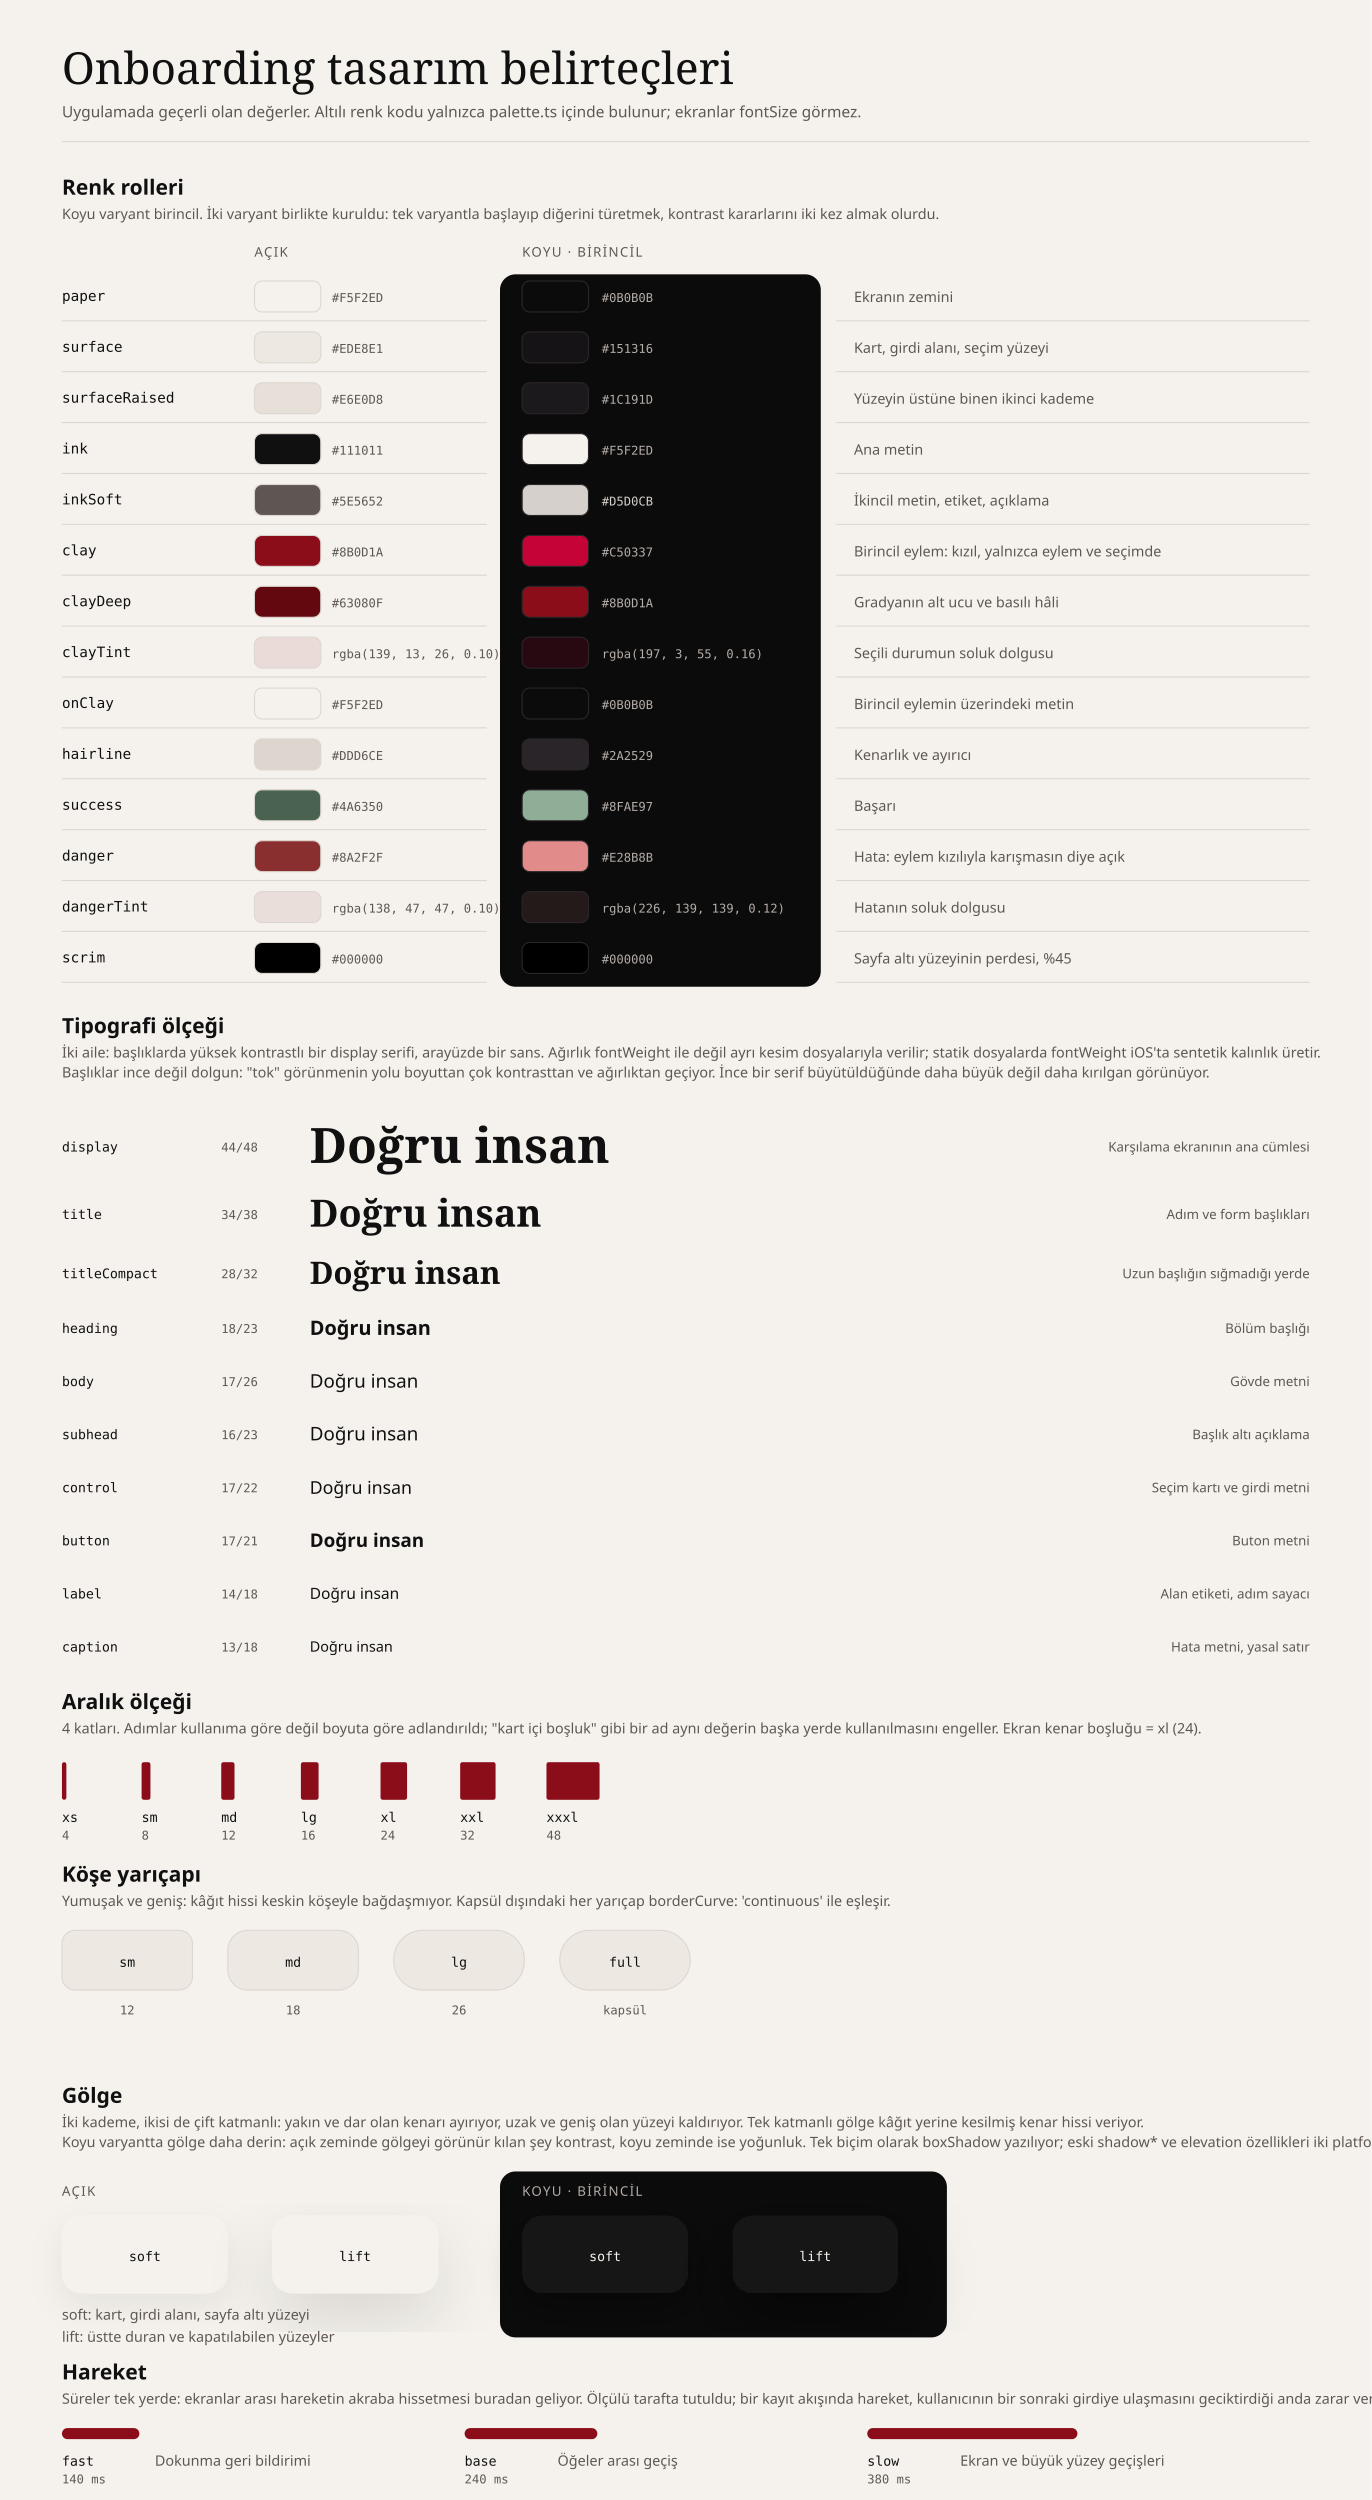
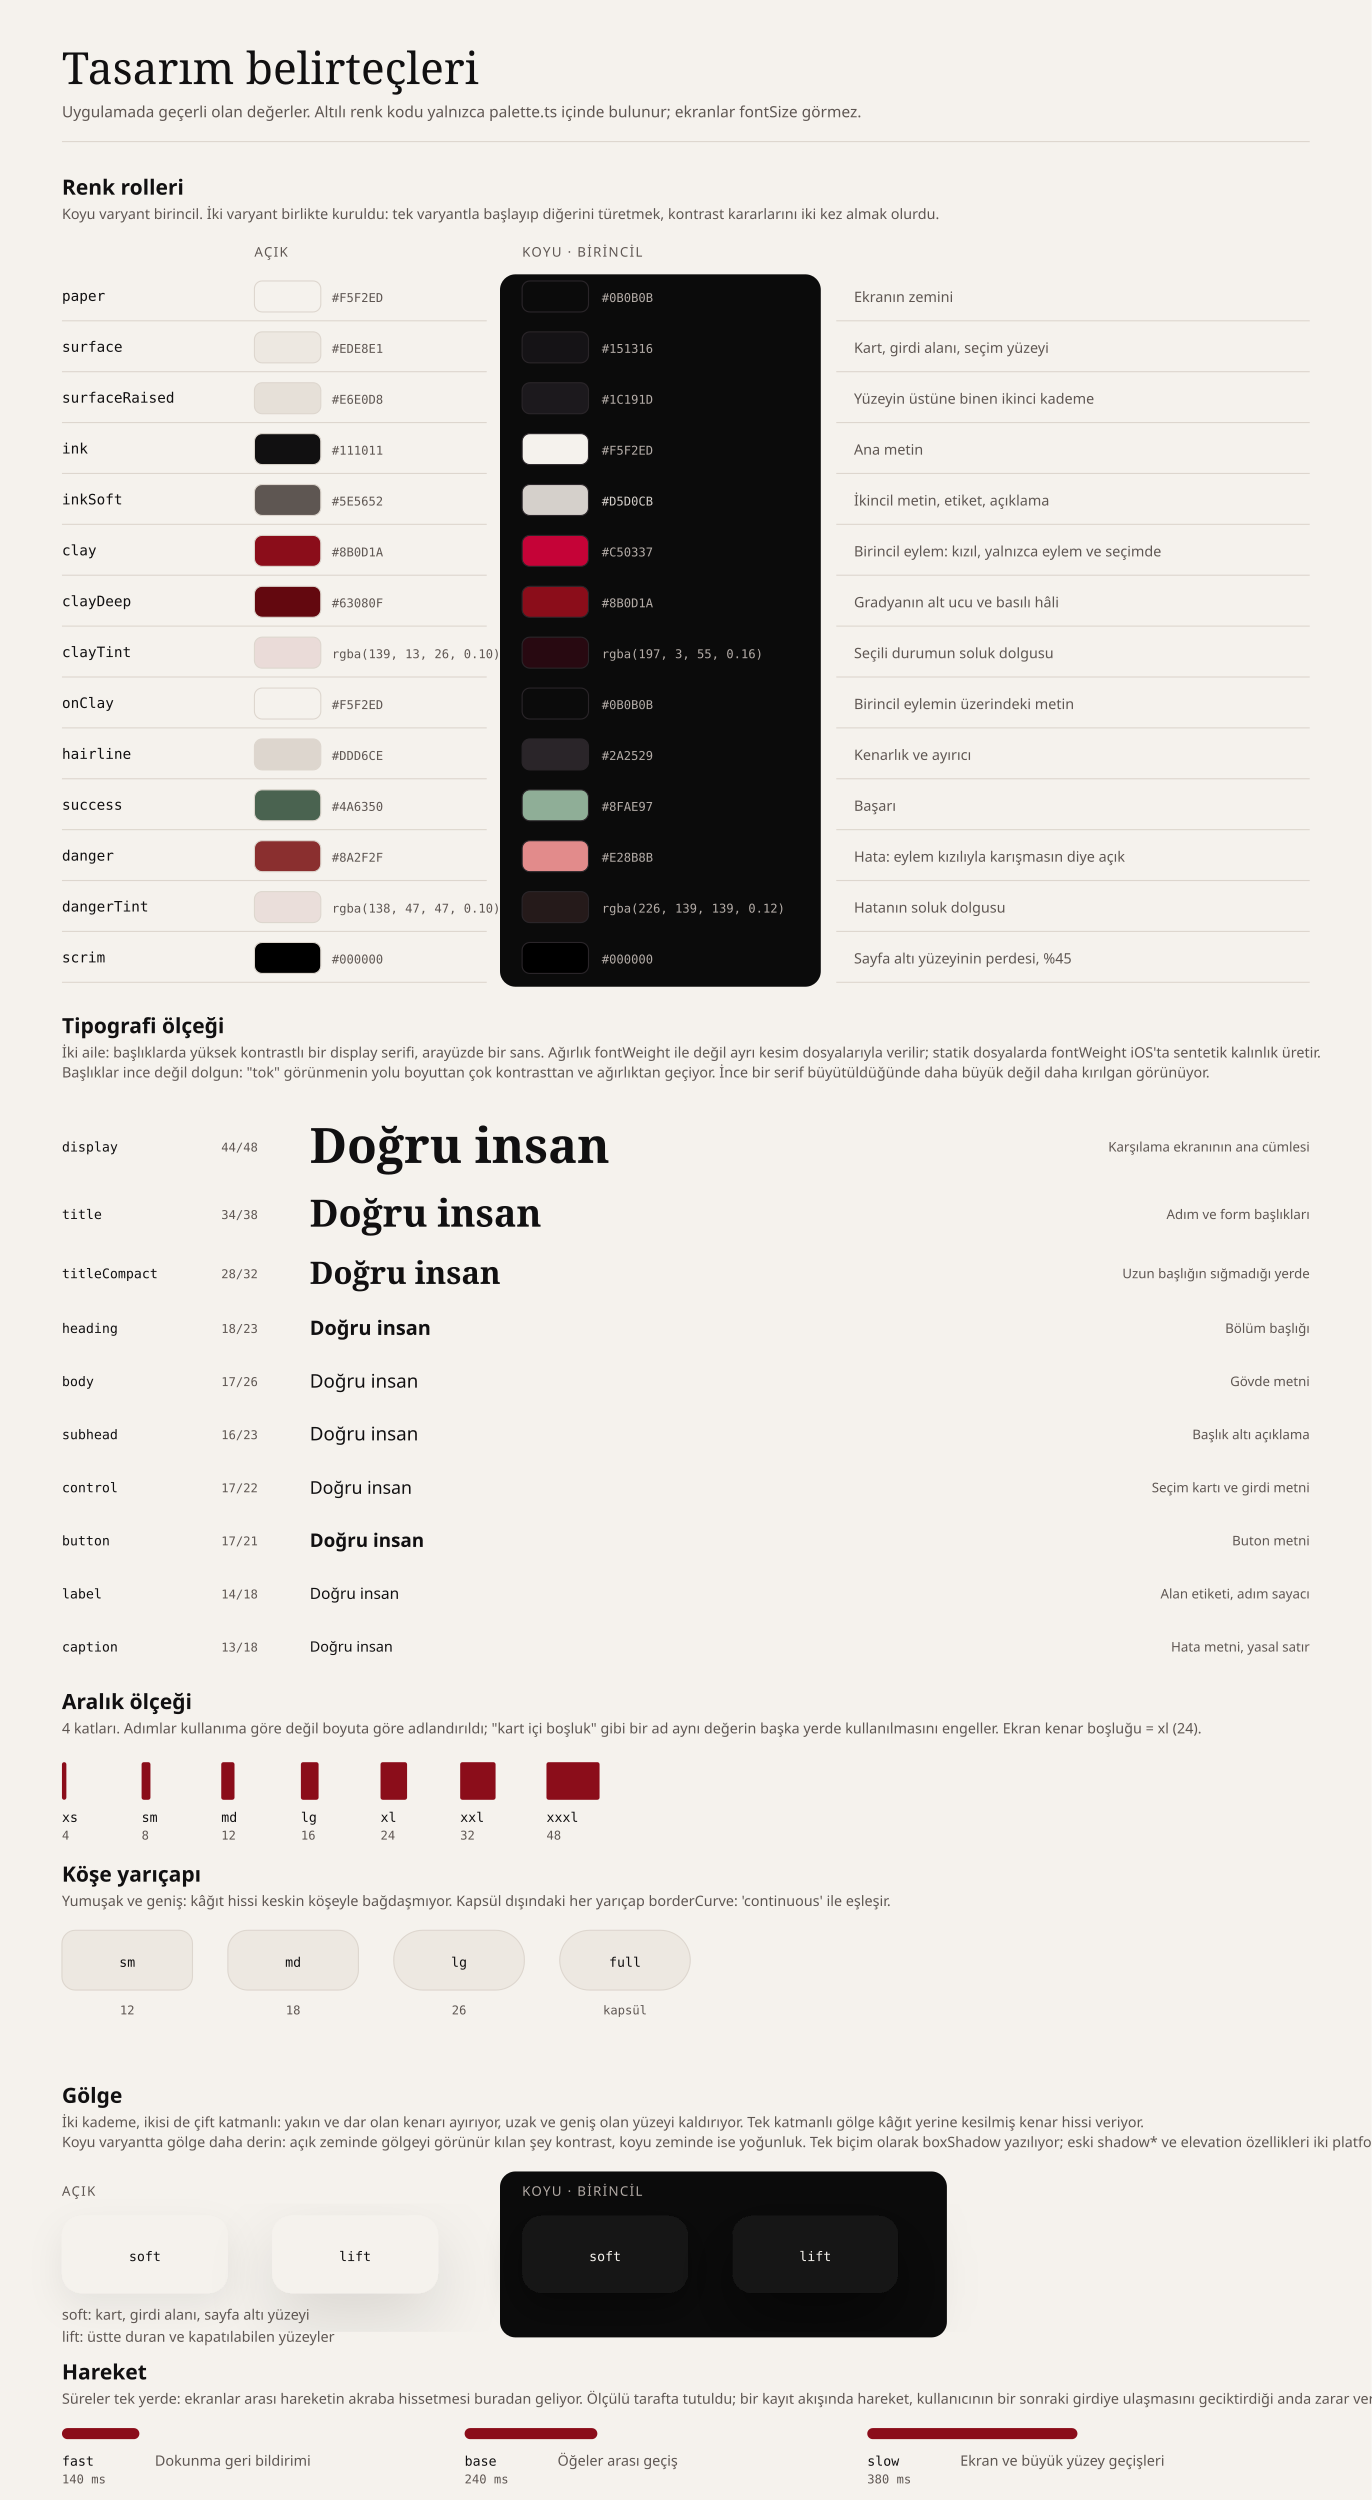
<svg xmlns="http://www.w3.org/2000/svg" width="1240" height="2260" viewBox="0 0 1240 2260" font-family="'Figtree','Segoe UI',system-ui,-apple-system,sans-serif">
  <rect width="1240" height="2260" fill="#F5F2ED" />
-   <text x="56" y="76" font-family="'Fraunces','Iowan Old Style',Georgia,serif" font-size="40" fill="#111011">Onboarding tasarım belirteçleri</text>
+   <text x="56" y="76" font-family="'Fraunces','Iowan Old Style',Georgia,serif" font-size="40" fill="#111011">Tasarım belirteçleri</text>
  <text x="56" y="106" font-size="14" fill="#5E5652">Uygulamada geçerli olan değerler. Altılı renk kodu yalnızca palette.ts içinde bulunur; ekranlar fontSize görmez.</text>
  <line x1="56" y1="128" x2="1184" y2="128" stroke="#DDD6CE" stroke-width="1" />
  <text x="56" y="176" font-size="19" font-weight="600" fill="#111011">Renk rolleri</text>
  <text x="56" y="198" font-size="13" fill="#5E5652">Koyu varyant birincil. İki varyant birlikte kuruldu: tek varyantla başlayıp diğerini türetmek, kontrast kararlarını iki kez almak olurdu.</text>
  <text x="230" y="232" font-size="12" letter-spacing="1.2" fill="#5E5652">AÇIK</text>
  <text x="472" y="232" font-size="12" letter-spacing="1.2" fill="#5E5652">KOYU · BİRİNCİL</text>
  <rect x="452" y="248" width="290" height="644" rx="14" fill="#0B0B0B" />
  <text x="56" y="272" font-family="'SF Mono',Consolas,'Roboto Mono',monospace" font-size="13" fill="#111011">paper</text>
  <rect x="230" y="254" width="60" height="28" rx="7" fill="#F5F2ED" stroke="#DDD6CE" />
  <text x="300" y="273" font-family="'SF Mono',Consolas,'Roboto Mono',monospace" font-size="11" fill="#5E5652">#F5F2ED</text>
  <rect x="472" y="254" width="60" height="28" rx="7" fill="#0B0B0B" stroke="#2A2529" />
  <text x="544" y="273" font-family="'SF Mono',Consolas,'Roboto Mono',monospace" font-size="11" fill="#B5ADA8">#0B0B0B</text>
  <text x="772" y="273" font-size="13" fill="#5E5652">Ekranın zemini</text>
  <line x1="56" y1="290" x2="440" y2="290" stroke="#DDD6CE" />
  <line x1="756" y1="290" x2="1184" y2="290" stroke="#DDD6CE" />
  <text x="56" y="318" font-family="'SF Mono',Consolas,'Roboto Mono',monospace" font-size="13" fill="#111011">surface</text>
  <rect x="230" y="300" width="60" height="28" rx="7" fill="#EDE8E1" stroke="#DDD6CE" />
  <text x="300" y="319" font-family="'SF Mono',Consolas,'Roboto Mono',monospace" font-size="11" fill="#5E5652">#EDE8E1</text>
  <rect x="472" y="300" width="60" height="28" rx="7" fill="#151316" stroke="#2A2529" />
  <text x="544" y="319" font-family="'SF Mono',Consolas,'Roboto Mono',monospace" font-size="11" fill="#B5ADA8">#151316</text>
  <text x="772" y="319" font-size="13" fill="#5E5652">Kart, girdi alanı, seçim yüzeyi</text>
  <line x1="56" y1="336" x2="440" y2="336" stroke="#DDD6CE" />
  <line x1="756" y1="336" x2="1184" y2="336" stroke="#DDD6CE" />
  <text x="56" y="364" font-family="'SF Mono',Consolas,'Roboto Mono',monospace" font-size="13" fill="#111011">surfaceRaised</text>
  <rect x="230" y="346" width="60" height="28" rx="7" fill="#E6E0D8" stroke="#DDD6CE" />
  <text x="300" y="365" font-family="'SF Mono',Consolas,'Roboto Mono',monospace" font-size="11" fill="#5E5652">#E6E0D8</text>
  <rect x="472" y="346" width="60" height="28" rx="7" fill="#1C191D" stroke="#2A2529" />
  <text x="544" y="365" font-family="'SF Mono',Consolas,'Roboto Mono',monospace" font-size="11" fill="#B5ADA8">#1C191D</text>
  <text x="772" y="365" font-size="13" fill="#5E5652">Yüzeyin üstüne binen ikinci kademe</text>
  <line x1="56" y1="382" x2="440" y2="382" stroke="#DDD6CE" />
  <line x1="756" y1="382" x2="1184" y2="382" stroke="#DDD6CE" />
  <text x="56" y="410" font-family="'SF Mono',Consolas,'Roboto Mono',monospace" font-size="13" fill="#111011">ink</text>
  <rect x="230" y="392" width="60" height="28" rx="7" fill="#111011" stroke="#DDD6CE" />
  <text x="300" y="411" font-family="'SF Mono',Consolas,'Roboto Mono',monospace" font-size="11" fill="#5E5652">#111011</text>
  <rect x="472" y="392" width="60" height="28" rx="7" fill="#F5F2ED" stroke="#2A2529" />
  <text x="544" y="411" font-family="'SF Mono',Consolas,'Roboto Mono',monospace" font-size="11" fill="#B5ADA8">#F5F2ED</text>
  <text x="772" y="411" font-size="13" fill="#5E5652">Ana metin</text>
  <line x1="56" y1="428" x2="440" y2="428" stroke="#DDD6CE" />
  <line x1="756" y1="428" x2="1184" y2="428" stroke="#DDD6CE" />
  <text x="56" y="456" font-family="'SF Mono',Consolas,'Roboto Mono',monospace" font-size="13" fill="#111011">inkSoft</text>
  <rect x="230" y="438" width="60" height="28" rx="7" fill="#5E5652" stroke="#DDD6CE" />
  <text x="300" y="457" font-family="'SF Mono',Consolas,'Roboto Mono',monospace" font-size="11" fill="#5E5652">#5E5652</text>
  <rect x="472" y="438" width="60" height="28" rx="7" fill="#D5D0CB" stroke="#2A2529" />
  <text x="544" y="457" font-family="'SF Mono',Consolas,'Roboto Mono',monospace" font-size="11" fill="#D5D0CB">#D5D0CB</text>
  <text x="772" y="457" font-size="13" fill="#5E5652">İkincil metin, etiket, açıklama</text>
  <line x1="56" y1="474" x2="440" y2="474" stroke="#DDD6CE" />
  <line x1="756" y1="474" x2="1184" y2="474" stroke="#DDD6CE" />
  <text x="56" y="502" font-family="'SF Mono',Consolas,'Roboto Mono',monospace" font-size="13" fill="#111011">clay</text>
  <rect x="230" y="484" width="60" height="28" rx="7" fill="#8B0D1A" stroke="#DDD6CE" />
  <text x="300" y="503" font-family="'SF Mono',Consolas,'Roboto Mono',monospace" font-size="11" fill="#5E5652">#8B0D1A</text>
  <rect x="472" y="484" width="60" height="28" rx="7" fill="#C50337" stroke="#2A2529" />
  <text x="544" y="503" font-family="'SF Mono',Consolas,'Roboto Mono',monospace" font-size="11" fill="#B5ADA8">#C50337</text>
  <text x="772" y="503" font-size="13" fill="#5E5652">Birincil eylem: kızıl, yalnızca eylem ve seçimde</text>
  <line x1="56" y1="520" x2="440" y2="520" stroke="#DDD6CE" />
  <line x1="756" y1="520" x2="1184" y2="520" stroke="#DDD6CE" />
  <text x="56" y="548" font-family="'SF Mono',Consolas,'Roboto Mono',monospace" font-size="13" fill="#111011">clayDeep</text>
  <rect x="230" y="530" width="60" height="28" rx="7" fill="#63080F" stroke="#DDD6CE" />
  <text x="300" y="549" font-family="'SF Mono',Consolas,'Roboto Mono',monospace" font-size="11" fill="#5E5652">#63080F</text>
  <rect x="472" y="530" width="60" height="28" rx="7" fill="#8B0D1A" stroke="#2A2529" />
  <text x="544" y="549" font-family="'SF Mono',Consolas,'Roboto Mono',monospace" font-size="11" fill="#B5ADA8">#8B0D1A</text>
  <text x="772" y="549" font-size="13" fill="#5E5652">Gradyanın alt ucu ve basılı hâli</text>
  <line x1="56" y1="566" x2="440" y2="566" stroke="#DDD6CE" />
  <line x1="756" y1="566" x2="1184" y2="566" stroke="#DDD6CE" />
  <text x="56" y="594" font-family="'SF Mono',Consolas,'Roboto Mono',monospace" font-size="13" fill="#111011">clayTint</text>
  <rect x="230" y="576" width="60" height="28" rx="7" fill="rgba(139, 13, 26, 0.10)" stroke="#DDD6CE" />
  <text x="300" y="595" font-family="'SF Mono',Consolas,'Roboto Mono',monospace" font-size="11" fill="#5E5652">rgba(139, 13, 26, 0.10)</text>
  <rect x="472" y="576" width="60" height="28" rx="7" fill="rgba(197, 3, 55, 0.16)" stroke="#2A2529" />
  <text x="544" y="595" font-family="'SF Mono',Consolas,'Roboto Mono',monospace" font-size="11" fill="#B5ADA8">rgba(197, 3, 55, 0.16)</text>
  <text x="772" y="595" font-size="13" fill="#5E5652">Seçili durumun soluk dolgusu</text>
  <line x1="56" y1="612" x2="440" y2="612" stroke="#DDD6CE" />
  <line x1="756" y1="612" x2="1184" y2="612" stroke="#DDD6CE" />
  <text x="56" y="640" font-family="'SF Mono',Consolas,'Roboto Mono',monospace" font-size="13" fill="#111011">onClay</text>
  <rect x="230" y="622" width="60" height="28" rx="7" fill="#F5F2ED" stroke="#DDD6CE" />
  <text x="300" y="641" font-family="'SF Mono',Consolas,'Roboto Mono',monospace" font-size="11" fill="#5E5652">#F5F2ED</text>
  <rect x="472" y="622" width="60" height="28" rx="7" fill="#0B0B0B" stroke="#2A2529" />
  <text x="544" y="641" font-family="'SF Mono',Consolas,'Roboto Mono',monospace" font-size="11" fill="#B5ADA8">#0B0B0B</text>
  <text x="772" y="641" font-size="13" fill="#5E5652">Birincil eylemin üzerindeki metin</text>
  <line x1="56" y1="658" x2="440" y2="658" stroke="#DDD6CE" />
  <line x1="756" y1="658" x2="1184" y2="658" stroke="#DDD6CE" />
  <text x="56" y="686" font-family="'SF Mono',Consolas,'Roboto Mono',monospace" font-size="13" fill="#111011">hairline</text>
  <rect x="230" y="668" width="60" height="28" rx="7" fill="#DDD6CE" stroke="#DDD6CE" />
  <text x="300" y="687" font-family="'SF Mono',Consolas,'Roboto Mono',monospace" font-size="11" fill="#5E5652">#DDD6CE</text>
  <rect x="472" y="668" width="60" height="28" rx="7" fill="#2A2529" stroke="#2A2529" />
  <text x="544" y="687" font-family="'SF Mono',Consolas,'Roboto Mono',monospace" font-size="11" fill="#B5ADA8">#2A2529</text>
  <text x="772" y="687" font-size="13" fill="#5E5652">Kenarlık ve ayırıcı</text>
  <line x1="56" y1="704" x2="440" y2="704" stroke="#DDD6CE" />
  <line x1="756" y1="704" x2="1184" y2="704" stroke="#DDD6CE" />
  <text x="56" y="732" font-family="'SF Mono',Consolas,'Roboto Mono',monospace" font-size="13" fill="#111011">success</text>
  <rect x="230" y="714" width="60" height="28" rx="7" fill="#4A6350" stroke="#DDD6CE" />
  <text x="300" y="733" font-family="'SF Mono',Consolas,'Roboto Mono',monospace" font-size="11" fill="#5E5652">#4A6350</text>
  <rect x="472" y="714" width="60" height="28" rx="7" fill="#8FAE97" stroke="#2A2529" />
  <text x="544" y="733" font-family="'SF Mono',Consolas,'Roboto Mono',monospace" font-size="11" fill="#B5ADA8">#8FAE97</text>
  <text x="772" y="733" font-size="13" fill="#5E5652">Başarı</text>
  <line x1="56" y1="750" x2="440" y2="750" stroke="#DDD6CE" />
  <line x1="756" y1="750" x2="1184" y2="750" stroke="#DDD6CE" />
  <text x="56" y="778" font-family="'SF Mono',Consolas,'Roboto Mono',monospace" font-size="13" fill="#111011">danger</text>
  <rect x="230" y="760" width="60" height="28" rx="7" fill="#8A2F2F" stroke="#DDD6CE" />
  <text x="300" y="779" font-family="'SF Mono',Consolas,'Roboto Mono',monospace" font-size="11" fill="#5E5652">#8A2F2F</text>
  <rect x="472" y="760" width="60" height="28" rx="7" fill="#E28B8B" stroke="#2A2529" />
  <text x="544" y="779" font-family="'SF Mono',Consolas,'Roboto Mono',monospace" font-size="11" fill="#B5ADA8">#E28B8B</text>
  <text x="772" y="779" font-size="13" fill="#5E5652">Hata: eylem kızılıyla karışmasın diye açık</text>
  <line x1="56" y1="796" x2="440" y2="796" stroke="#DDD6CE" />
  <line x1="756" y1="796" x2="1184" y2="796" stroke="#DDD6CE" />
  <text x="56" y="824" font-family="'SF Mono',Consolas,'Roboto Mono',monospace" font-size="13" fill="#111011">dangerTint</text>
  <rect x="230" y="806" width="60" height="28" rx="7" fill="rgba(138, 47, 47, 0.10)" stroke="#DDD6CE" />
  <text x="300" y="825" font-family="'SF Mono',Consolas,'Roboto Mono',monospace" font-size="11" fill="#5E5652">rgba(138, 47, 47, 0.10)</text>
  <rect x="472" y="806" width="60" height="28" rx="7" fill="rgba(226, 139, 139, 0.12)" stroke="#2A2529" />
  <text x="544" y="825" font-family="'SF Mono',Consolas,'Roboto Mono',monospace" font-size="11" fill="#B5ADA8">rgba(226, 139, 139, 0.12)</text>
  <text x="772" y="825" font-size="13" fill="#5E5652">Hatanın soluk dolgusu</text>
  <line x1="56" y1="842" x2="440" y2="842" stroke="#DDD6CE" />
  <line x1="756" y1="842" x2="1184" y2="842" stroke="#DDD6CE" />
  <text x="56" y="870" font-family="'SF Mono',Consolas,'Roboto Mono',monospace" font-size="13" fill="#111011">scrim</text>
  <rect x="230" y="852" width="60" height="28" rx="7" fill="#000000" stroke="#DDD6CE" />
  <text x="300" y="871" font-family="'SF Mono',Consolas,'Roboto Mono',monospace" font-size="11" fill="#5E5652">#000000</text>
  <rect x="472" y="852" width="60" height="28" rx="7" fill="#000000" stroke="#2A2529" />
  <text x="544" y="871" font-family="'SF Mono',Consolas,'Roboto Mono',monospace" font-size="11" fill="#B5ADA8">#000000</text>
  <text x="772" y="871" font-size="13" fill="#5E5652">Sayfa altı yüzeyinin perdesi, %45</text>
  <line x1="56" y1="888" x2="440" y2="888" stroke="#DDD6CE" />
  <line x1="756" y1="888" x2="1184" y2="888" stroke="#DDD6CE" />
  <text x="56" y="934" font-size="19" font-weight="600" fill="#111011">Tipografi ölçeği</text>
  <text x="56" y="956" font-size="13" fill="#5E5652">İki aile: başlıklarda yüksek kontrastlı bir display serifi, arayüzde bir sans. Ağırlık fontWeight ile değil ayrı kesim dosyalarıyla verilir; statik dosyalarda fontWeight iOS'ta sentetik kalınlık üretir.</text>
  <text x="56" y="974" font-size="13" fill="#5E5652">Başlıklar ince değil dolgun: "tok" görünmenin yolu boyuttan çok kontrasttan ve ağırlıktan geçiyor. İnce bir serif büyütüldüğünde daha büyük değil daha kırılgan görünüyor.</text>
  <text x="56" y="1041" font-family="'SF Mono',Consolas,'Roboto Mono',monospace" font-size="12" fill="#111011">display</text>
  <text x="200" y="1041" font-family="'SF Mono',Consolas,'Roboto Mono',monospace" font-size="11" fill="#5E5652">44/48</text>
  <text x="280" y="1051.28" font-family="'Fraunces','Iowan Old Style',Georgia,serif" font-size="44" font-weight="600" fill="#111011">Doğru insan</text>
  <text x="1184" y="1041" text-anchor="end" font-size="12" fill="#5E5652">Karşılama ekranının ana cümlesi</text>
  <text x="56" y="1102" font-family="'SF Mono',Consolas,'Roboto Mono',monospace" font-size="12" fill="#111011">title</text>
  <text x="200" y="1102" font-family="'SF Mono',Consolas,'Roboto Mono',monospace" font-size="11" fill="#5E5652">34/38</text>
  <text x="280" y="1108.88" font-family="'Fraunces','Iowan Old Style',Georgia,serif" font-size="34" font-weight="600" fill="#111011">Doğru insan</text>
  <text x="1184" y="1102" text-anchor="end" font-size="12" fill="#5E5652">Adım ve form başlıkları</text>
  <text x="56" y="1155.5" font-family="'SF Mono',Consolas,'Roboto Mono',monospace" font-size="12" fill="#111011">titleCompact</text>
  <text x="200" y="1155.5" font-family="'SF Mono',Consolas,'Roboto Mono',monospace" font-size="11" fill="#5E5652">28/32</text>
  <text x="280" y="1160.68" font-family="'Fraunces','Iowan Old Style',Georgia,serif" font-size="28" font-weight="600" fill="#111011">Doğru insan</text>
  <text x="1184" y="1155.5" text-anchor="end" font-size="12" fill="#5E5652">Uzun başlığın sığmadığı yerde</text>
  <text x="56" y="1205" font-family="'SF Mono',Consolas,'Roboto Mono',monospace" font-size="12" fill="#111011">heading</text>
  <text x="200" y="1205" font-family="'SF Mono',Consolas,'Roboto Mono',monospace" font-size="11" fill="#5E5652">18/23</text>
  <text x="280" y="1206.78" font-family="'Figtree','Segoe UI',system-ui,-apple-system,sans-serif" font-size="18" font-weight="600" fill="#111011">Doğru insan</text>
  <text x="1184" y="1205" text-anchor="end" font-size="12" fill="#5E5652">Bölüm başlığı</text>
  <text x="56" y="1253" font-family="'SF Mono',Consolas,'Roboto Mono',monospace" font-size="12" fill="#111011">body</text>
  <text x="200" y="1253" font-family="'SF Mono',Consolas,'Roboto Mono',monospace" font-size="11" fill="#5E5652">17/26</text>
  <text x="280" y="1254.44" font-family="'Figtree','Segoe UI',system-ui,-apple-system,sans-serif" font-size="17" font-weight="400" fill="#111011">Doğru insan</text>
  <text x="1184" y="1253" text-anchor="end" font-size="12" fill="#5E5652">Gövde metni</text>
  <text x="56" y="1301" font-family="'SF Mono',Consolas,'Roboto Mono',monospace" font-size="12" fill="#111011">subhead</text>
  <text x="200" y="1301" font-family="'SF Mono',Consolas,'Roboto Mono',monospace" font-size="11" fill="#5E5652">16/23</text>
  <text x="280" y="1302.1" font-family="'Figtree','Segoe UI',system-ui,-apple-system,sans-serif" font-size="17" font-weight="400" fill="#111011">Doğru insan</text>
  <text x="1184" y="1301" text-anchor="end" font-size="12" fill="#5E5652">Başlık altı açıklama</text>
  <text x="56" y="1349" font-family="'SF Mono',Consolas,'Roboto Mono',monospace" font-size="12" fill="#111011">control</text>
  <text x="200" y="1349" font-family="'SF Mono',Consolas,'Roboto Mono',monospace" font-size="11" fill="#5E5652">17/22</text>
  <text x="280" y="1350.44" font-family="'Figtree','Segoe UI',system-ui,-apple-system,sans-serif" font-size="16" font-weight="400" fill="#111011">Doğru insan</text>
  <text x="1184" y="1349" text-anchor="end" font-size="12" fill="#5E5652">Seçim kartı ve girdi metni</text>
  <text x="56" y="1397" font-family="'SF Mono',Consolas,'Roboto Mono',monospace" font-size="12" fill="#111011">button</text>
  <text x="200" y="1397" font-family="'SF Mono',Consolas,'Roboto Mono',monospace" font-size="11" fill="#5E5652">17/21</text>
  <text x="280" y="1398.44" font-family="'Figtree','Segoe UI',system-ui,-apple-system,sans-serif" font-size="17" font-weight="600" fill="#111011">Doğru insan</text>
  <text x="1184" y="1397" text-anchor="end" font-size="12" fill="#5E5652">Buton metni</text>
  <text x="56" y="1445" font-family="'SF Mono',Consolas,'Roboto Mono',monospace" font-size="12" fill="#111011">label</text>
  <text x="200" y="1445" font-family="'SF Mono',Consolas,'Roboto Mono',monospace" font-size="11" fill="#5E5652">14/18</text>
  <text x="280" y="1445.42" font-family="'Figtree','Segoe UI',system-ui,-apple-system,sans-serif" font-size="14" font-weight="500" fill="#111011">Doğru insan</text>
  <text x="1184" y="1445" text-anchor="end" font-size="12" fill="#5E5652">Alan etiketi, adım sayacı</text>
  <text x="56" y="1493" font-family="'SF Mono',Consolas,'Roboto Mono',monospace" font-size="12" fill="#111011">caption</text>
  <text x="200" y="1493" font-family="'SF Mono',Consolas,'Roboto Mono',monospace" font-size="11" fill="#5E5652">13/18</text>
  <text x="280" y="1493.08" font-family="'Figtree','Segoe UI',system-ui,-apple-system,sans-serif" font-size="13" font-weight="400" fill="#111011">Doğru insan</text>
  <text x="1184" y="1493" text-anchor="end" font-size="12" fill="#5E5652">Hata metni, yasal satır</text>
  <text x="56" y="1545" font-size="19" font-weight="600" fill="#111011">Aralık ölçeği</text>
  <text x="56" y="1567" font-size="13" fill="#5E5652">4 katları. Adımlar kullanıma göre değil boyuta göre adlandırıldı; "kart içi boşluk" gibi bir ad aynı değerin başka yerde kullanılmasını engeller. Ekran kenar boşluğu = xl (24).</text>
  <rect x="56" y="1593" width="4" height="34" fill="#8B0D1A" rx="2" />
  <text x="56" y="1647" font-family="'SF Mono',Consolas,'Roboto Mono',monospace" font-size="12" fill="#111011">xs</text>
  <text x="56" y="1663" font-family="'SF Mono',Consolas,'Roboto Mono',monospace" font-size="11" fill="#5E5652">4</text>
  <rect x="128" y="1593" width="8" height="34" fill="#8B0D1A" rx="2" />
  <text x="128" y="1647" font-family="'SF Mono',Consolas,'Roboto Mono',monospace" font-size="12" fill="#111011">sm</text>
  <text x="128" y="1663" font-family="'SF Mono',Consolas,'Roboto Mono',monospace" font-size="11" fill="#5E5652">8</text>
  <rect x="200" y="1593" width="12" height="34" fill="#8B0D1A" rx="2" />
  <text x="200" y="1647" font-family="'SF Mono',Consolas,'Roboto Mono',monospace" font-size="12" fill="#111011">md</text>
  <text x="200" y="1663" font-family="'SF Mono',Consolas,'Roboto Mono',monospace" font-size="11" fill="#5E5652">12</text>
  <rect x="272" y="1593" width="16" height="34" fill="#8B0D1A" rx="2" />
  <text x="272" y="1647" font-family="'SF Mono',Consolas,'Roboto Mono',monospace" font-size="12" fill="#111011">lg</text>
  <text x="272" y="1663" font-family="'SF Mono',Consolas,'Roboto Mono',monospace" font-size="11" fill="#5E5652">16</text>
  <rect x="344" y="1593" width="24" height="34" fill="#8B0D1A" rx="2" />
  <text x="344" y="1647" font-family="'SF Mono',Consolas,'Roboto Mono',monospace" font-size="12" fill="#111011">xl</text>
  <text x="344" y="1663" font-family="'SF Mono',Consolas,'Roboto Mono',monospace" font-size="11" fill="#5E5652">24</text>
  <rect x="416" y="1593" width="32" height="34" fill="#8B0D1A" rx="2" />
  <text x="416" y="1647" font-family="'SF Mono',Consolas,'Roboto Mono',monospace" font-size="12" fill="#111011">xxl</text>
  <text x="416" y="1663" font-family="'SF Mono',Consolas,'Roboto Mono',monospace" font-size="11" fill="#5E5652">32</text>
  <rect x="494" y="1593" width="48" height="34" fill="#8B0D1A" rx="2" />
  <text x="494" y="1647" font-family="'SF Mono',Consolas,'Roboto Mono',monospace" font-size="12" fill="#111011">xxxl</text>
  <text x="494" y="1663" font-family="'SF Mono',Consolas,'Roboto Mono',monospace" font-size="11" fill="#5E5652">48</text>
  <text x="56" y="1701" font-size="19" font-weight="600" fill="#111011">Köşe yarıçapı</text>
  <text x="56" y="1723" font-size="13" fill="#5E5652">Yumuşak ve geniş: kâğıt hissi keskin köşeyle bağdaşmıyor. Kapsül dışındaki her yarıçap borderCurve: 'continuous' ile eşleşir.</text>
  <rect x="56" y="1745" width="118" height="54" rx="12" fill="#EDE8E1" stroke="#DDD6CE" />
  <text x="115" y="1778" text-anchor="middle" font-family="'SF Mono',Consolas,'Roboto Mono',monospace" font-size="12" fill="#111011">sm</text>
  <text x="115" y="1821" text-anchor="middle" font-family="'SF Mono',Consolas,'Roboto Mono',monospace" font-size="11" fill="#5E5652">12</text>
  <rect x="206" y="1745" width="118" height="54" rx="18" fill="#EDE8E1" stroke="#DDD6CE" />
  <text x="265" y="1778" text-anchor="middle" font-family="'SF Mono',Consolas,'Roboto Mono',monospace" font-size="12" fill="#111011">md</text>
  <text x="265" y="1821" text-anchor="middle" font-family="'SF Mono',Consolas,'Roboto Mono',monospace" font-size="11" fill="#5E5652">18</text>
  <rect x="356" y="1745" width="118" height="54" rx="26" fill="#EDE8E1" stroke="#DDD6CE" />
  <text x="415" y="1778" text-anchor="middle" font-family="'SF Mono',Consolas,'Roboto Mono',monospace" font-size="12" fill="#111011">lg</text>
  <text x="415" y="1821" text-anchor="middle" font-family="'SF Mono',Consolas,'Roboto Mono',monospace" font-size="11" fill="#5E5652">26</text>
  <rect x="506" y="1745" width="118" height="54" rx="27" fill="#EDE8E1" stroke="#DDD6CE" />
  <text x="565" y="1778" text-anchor="middle" font-family="'SF Mono',Consolas,'Roboto Mono',monospace" font-size="12" fill="#111011">full</text>
  <text x="565" y="1821" text-anchor="middle" font-family="'SF Mono',Consolas,'Roboto Mono',monospace" font-size="11" fill="#5E5652">kapsül</text>
  <text x="56" y="1901" font-size="19" font-weight="600" fill="#111011">Gölge</text>
  <text x="56" y="1923" font-size="13" fill="#5E5652">İki kademe, ikisi de çift katmanlı: yakın ve dar olan kenarı ayırıyor, uzak ve geniş olan yüzeyi kaldırıyor. Tek katmanlı gölge kâğıt yerine kesilmiş kenar hissi veriyor.</text>
  <text x="56" y="1941" font-size="13" fill="#5E5652">Koyu varyantta gölge daha derin: açık zeminde gölgeyi görünür kılan şey kontrast, koyu zeminde ise yoğunluk. Tek biçim olarak boxShadow yazılıyor; eski shadow* ve elevation özellikleri iki platformda ayrı davranıyordu.</text>
  <defs>
    <filter id="soft-light" x="-50%" y="-50%" width="200%" height="200%">
      <feDropShadow dx="0" dy="1" stdDeviation="1" flood-color="#111011" flood-opacity="0.04" />
      <feDropShadow dx="0" dy="12" stdDeviation="16" flood-color="#111011" flood-opacity="0.07" />
    </filter>
    <filter id="lift-light" x="-50%" y="-50%" width="200%" height="200%">
      <feDropShadow dx="0" dy="2" stdDeviation="2" flood-color="#111011" flood-opacity="0.05" />
      <feDropShadow dx="0" dy="24" stdDeviation="30" flood-color="#111011" flood-opacity="0.12" />
    </filter>
    <filter id="soft-dark" x="-50%" y="-50%" width="200%" height="200%">
      <feDropShadow dx="0" dy="1" stdDeviation="1" flood-color="#000000" flood-opacity="0.30" />
      <feDropShadow dx="0" dy="12" stdDeviation="16" flood-color="#000000" flood-opacity="0.35" />
    </filter>
    <filter id="lift-dark" x="-50%" y="-50%" width="200%" height="200%">
      <feDropShadow dx="0" dy="2" stdDeviation="2" flood-color="#000000" flood-opacity="0.35" />
      <feDropShadow dx="0" dy="24" stdDeviation="30" flood-color="#000000" flood-opacity="0.50" />
    </filter>
  </defs>
  <rect x="452" y="1963" width="404" height="150" rx="14" fill="#0B0B0B" />
  <text x="56" y="1985" font-size="12" letter-spacing="1.2" fill="#5E5652">AÇIK</text>
  <text x="472" y="1985" font-size="12" letter-spacing="1.2" fill="#B5ADA8">KOYU · BİRİNCİL</text>
  <rect x="56" y="2003" width="150" height="70" rx="18" fill="#F5F2ED" filter="url(#soft-light)" />
  <text x="131" y="2044" text-anchor="middle" font-family="'SF Mono',Consolas,'Roboto Mono',monospace" font-size="12" fill="#111011">soft</text>
  <rect x="246" y="2003" width="150" height="70" rx="18" fill="#F5F2ED" filter="url(#lift-light)" />
  <text x="321" y="2044" text-anchor="middle" font-family="'SF Mono',Consolas,'Roboto Mono',monospace" font-size="12" fill="#111011">lift</text>
  <rect x="472" y="2003" width="150" height="70" rx="18" fill="#151316" filter="url(#soft-dark)" />
  <text x="547" y="2044" text-anchor="middle" font-family="'SF Mono',Consolas,'Roboto Mono',monospace" font-size="12" fill="#F5F2ED">soft</text>
  <rect x="662" y="2003" width="150" height="70" rx="18" fill="#151316" filter="url(#lift-dark)" />
  <text x="737" y="2044" text-anchor="middle" font-family="'SF Mono',Consolas,'Roboto Mono',monospace" font-size="12" fill="#F5F2ED">lift</text>
  <text x="56" y="2097" font-size="13" fill="#5E5652">soft: kart, girdi alanı, sayfa altı yüzeyi</text>
  <text x="56" y="2117" font-size="13" fill="#5E5652">lift: üstte duran ve kapatılabilen yüzeyler</text>
  <text x="56" y="2151" font-size="19" font-weight="600" fill="#111011">Hareket</text>
  <text x="56" y="2173" font-size="13" fill="#5E5652">Süreler tek yerde: ekranlar arası hareketin akraba hissetmesi buradan geliyor. Ölçülü tarafta tutuldu; bir kayıt akışında hareket, kullanıcının bir sonraki girdiye ulaşmasını geciktirdiği anda zarar vermeye başlıyor.</text>
  <rect x="56" y="2195" width="70" height="10" rx="5" fill="#8B0D1A" />
  <text x="56" y="2229" font-family="'SF Mono',Consolas,'Roboto Mono',monospace" font-size="12" fill="#111011">fast</text>
  <text x="56" y="2245" font-family="'SF Mono',Consolas,'Roboto Mono',monospace" font-size="11" fill="#5E5652">140 ms</text>
  <text x="140" y="2229" font-size="13" fill="#5E5652">Dokunma geri bildirimi</text>
  <rect x="420" y="2195" width="120" height="10" rx="5" fill="#8B0D1A" />
  <text x="420" y="2229" font-family="'SF Mono',Consolas,'Roboto Mono',monospace" font-size="12" fill="#111011">base</text>
  <text x="420" y="2245" font-family="'SF Mono',Consolas,'Roboto Mono',monospace" font-size="11" fill="#5E5652">240 ms</text>
  <text x="504" y="2229" font-size="13" fill="#5E5652">Öğeler arası geçiş</text>
  <rect x="784" y="2195" width="190" height="10" rx="5" fill="#8B0D1A" />
  <text x="784" y="2229" font-family="'SF Mono',Consolas,'Roboto Mono',monospace" font-size="12" fill="#111011">slow</text>
  <text x="784" y="2245" font-family="'SF Mono',Consolas,'Roboto Mono',monospace" font-size="11" fill="#5E5652">380 ms</text>
  <text x="868" y="2229" font-size="13" fill="#5E5652">Ekran ve büyük yüzey geçişleri</text>
</svg>
